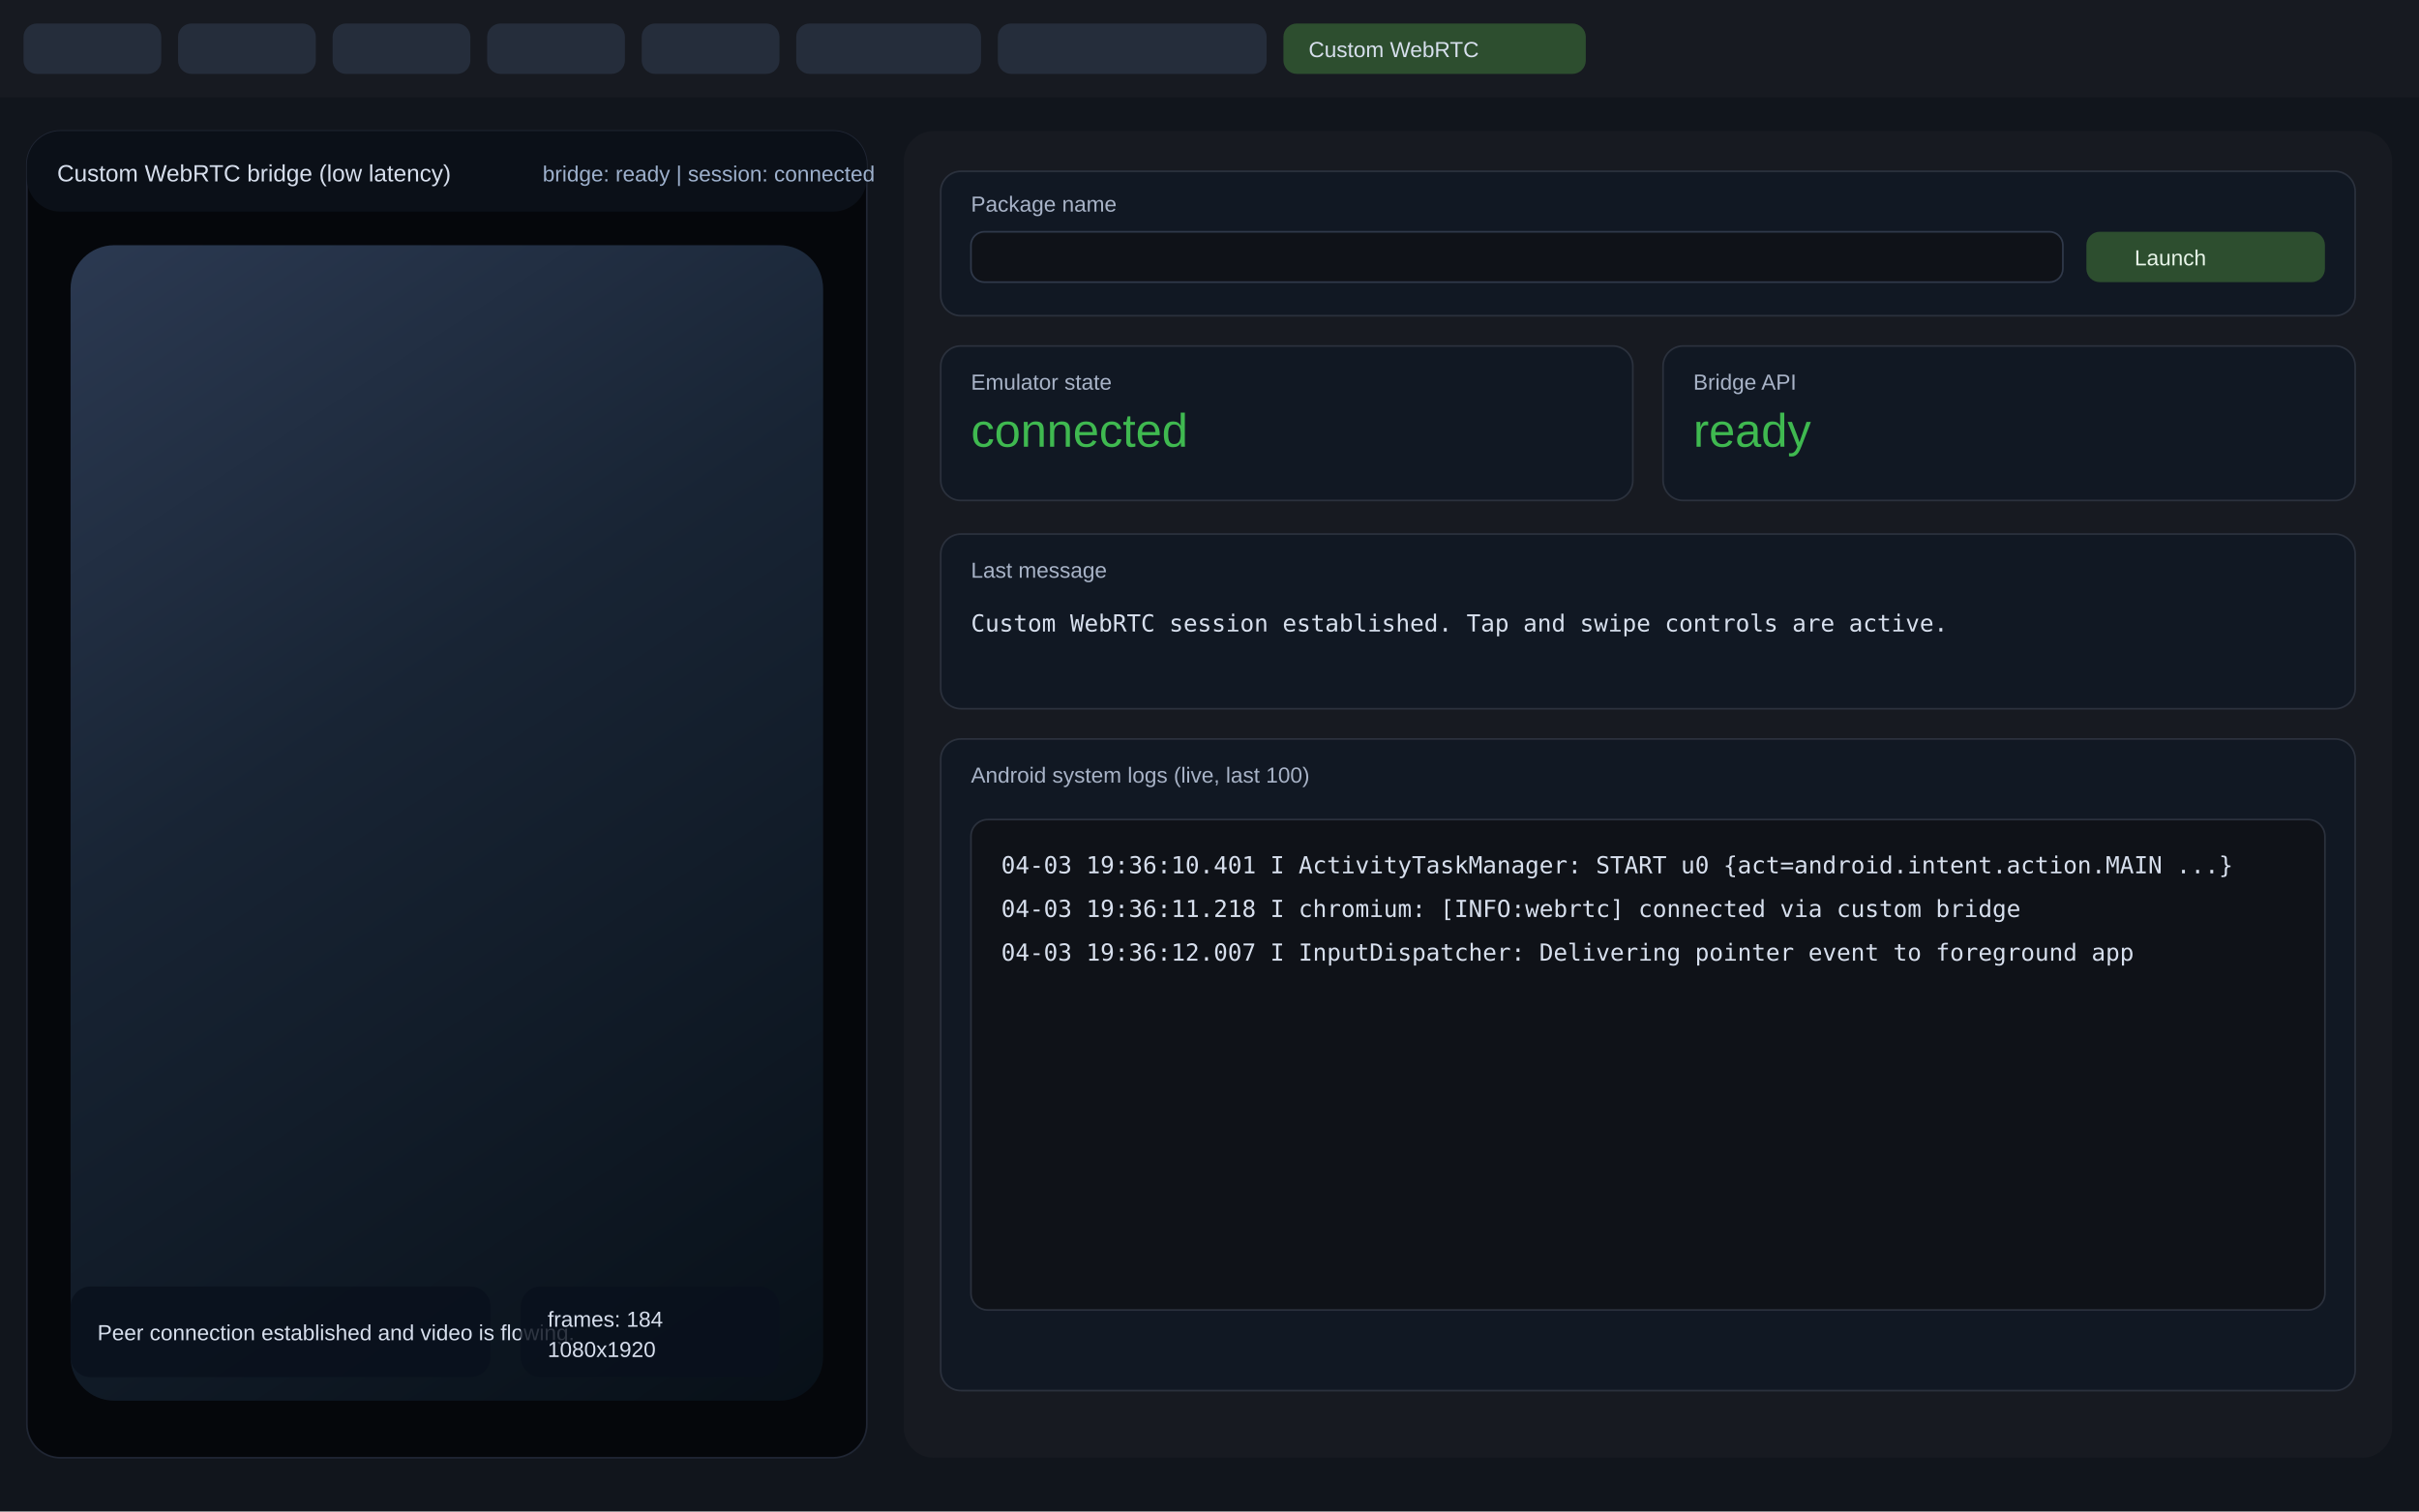
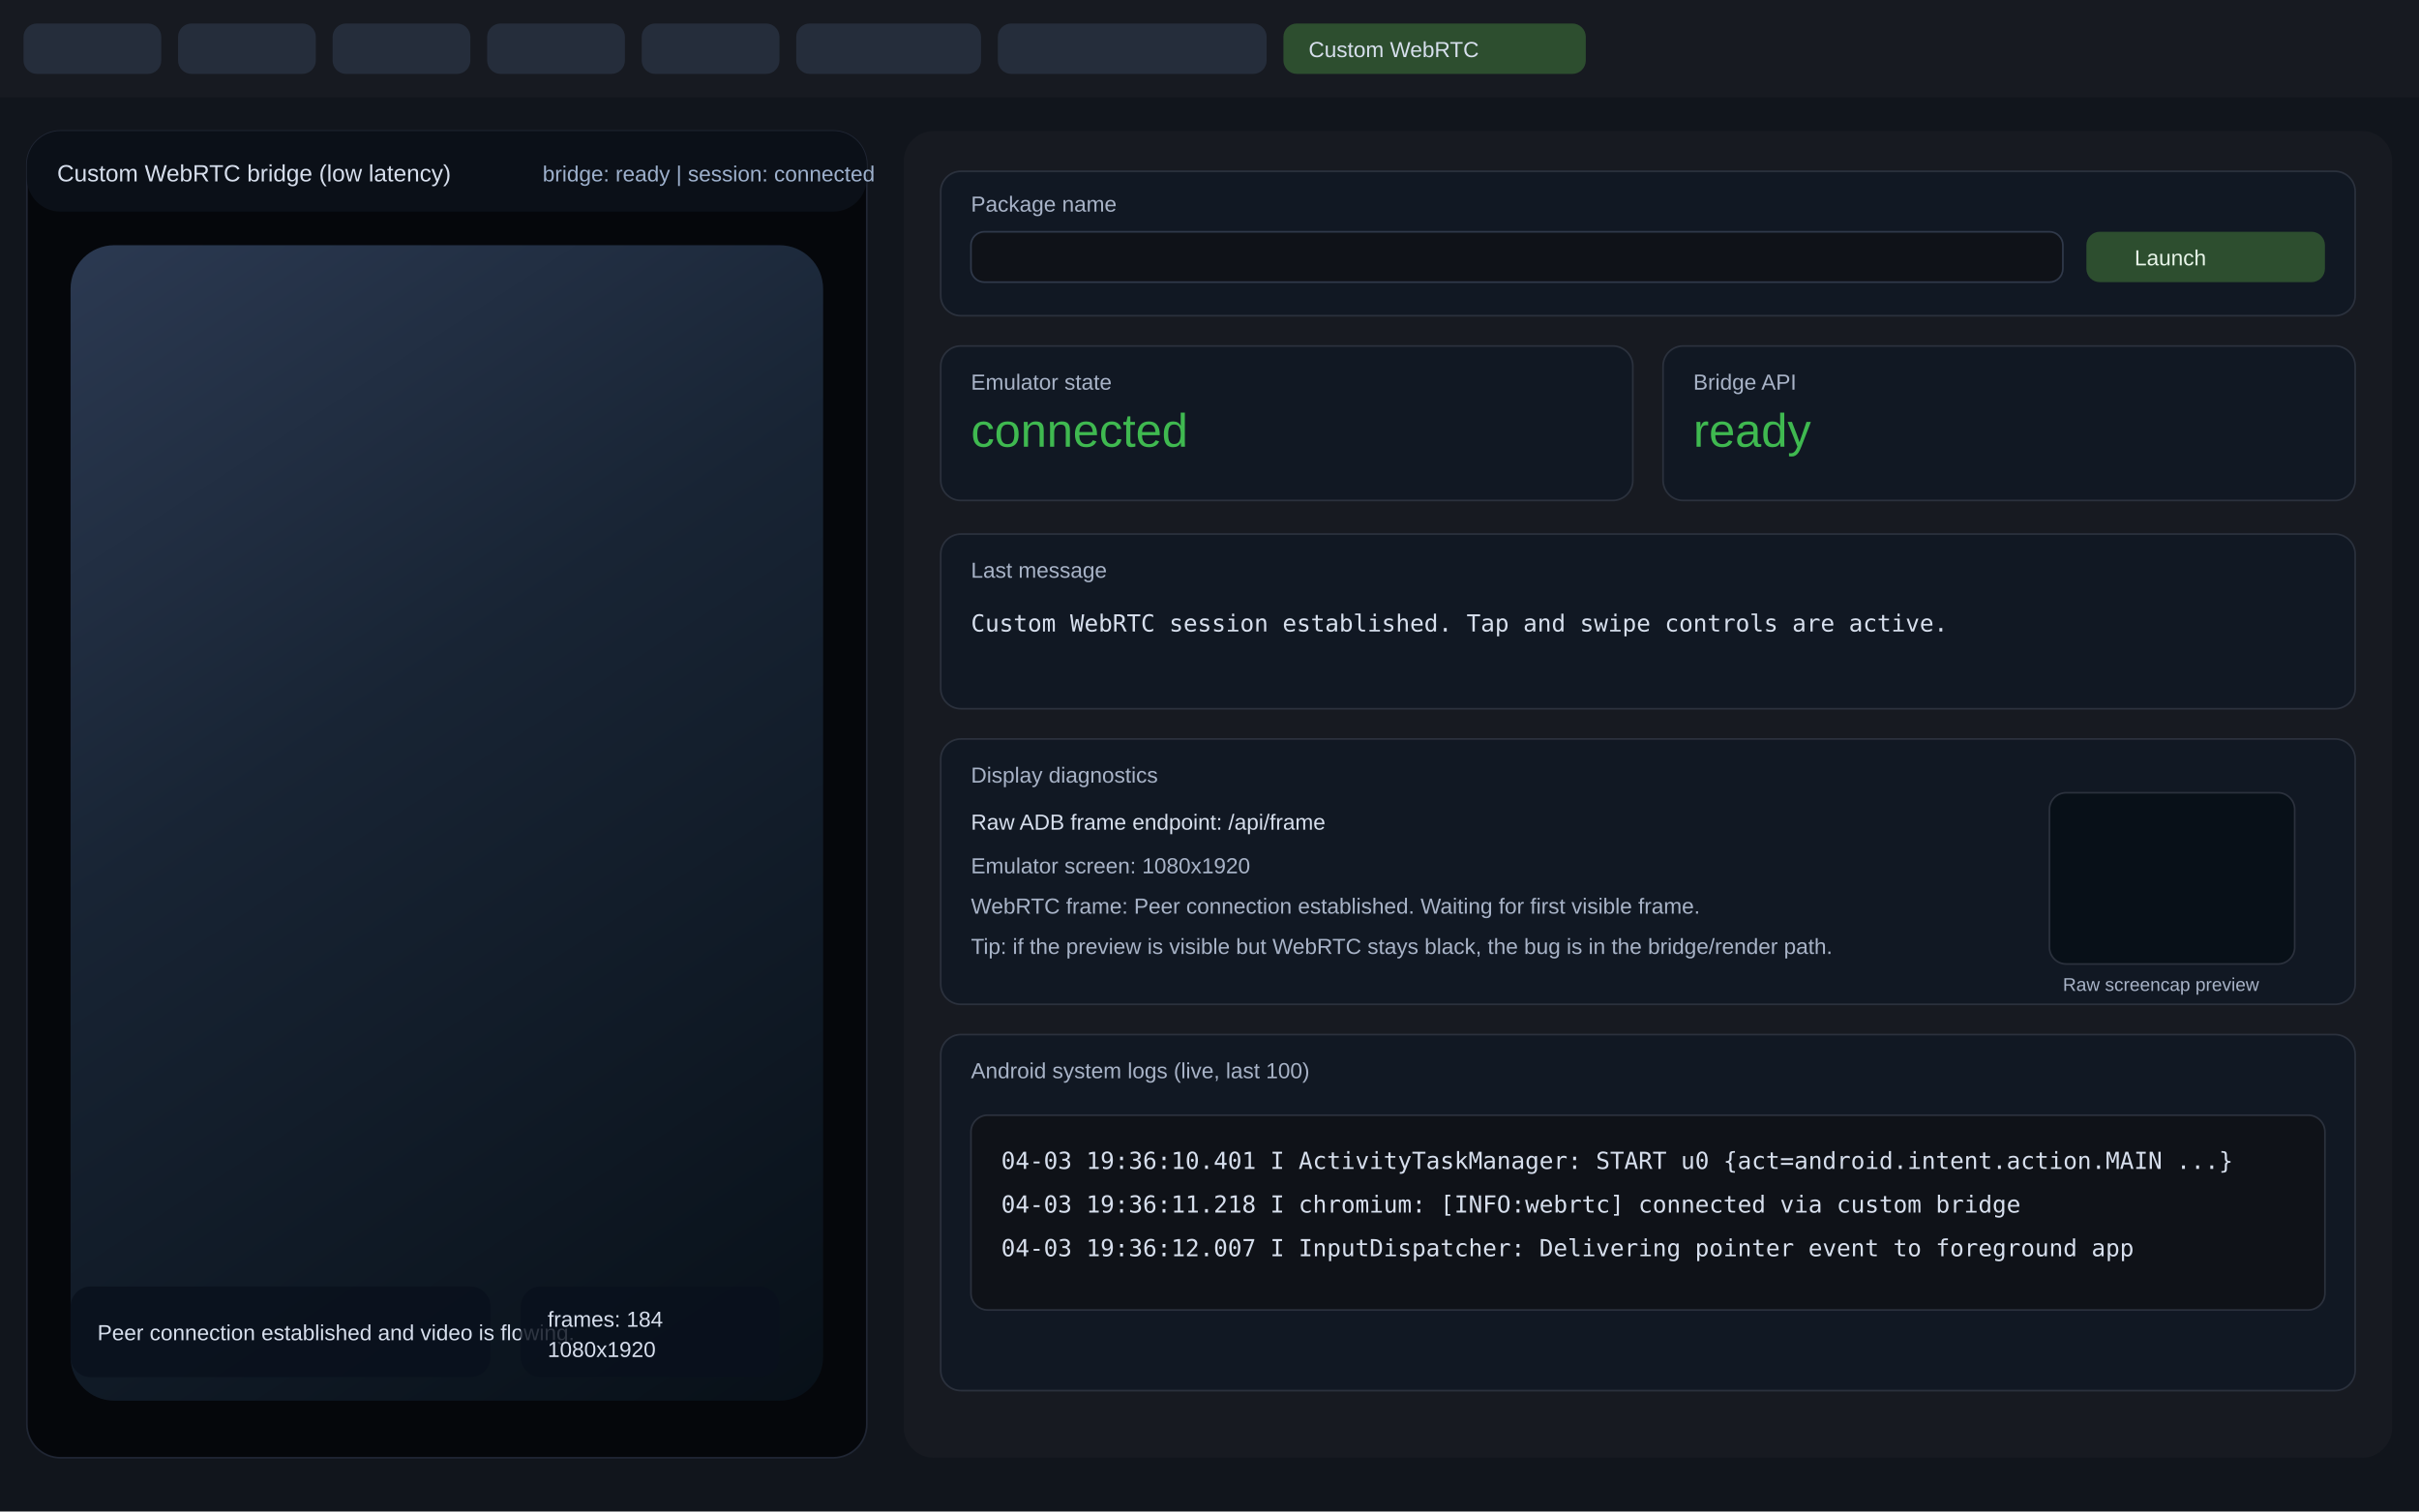
<svg xmlns="http://www.w3.org/2000/svg" width="1440" height="900" viewBox="0 0 1440 900" fill="none">
  <rect width="1440" height="900" fill="#11151C" />
  <rect x="0" y="0" width="1440" height="58" fill="#171A21" />
  <rect x="14" y="14" width="82" height="30" rx="8" fill="#252D3B" />
  <rect x="106" y="14" width="82" height="30" rx="8" fill="#252D3B" />
  <rect x="198" y="14" width="82" height="30" rx="8" fill="#252D3B" />
  <rect x="290" y="14" width="82" height="30" rx="8" fill="#252D3B" />
  <rect x="382" y="14" width="82" height="30" rx="8" fill="#252D3B" />
  <rect x="474" y="14" width="110" height="30" rx="8" fill="#252D3B" />
  <rect x="594" y="14" width="160" height="30" rx="8" fill="#252D3B" />
  <rect x="764" y="14" width="180" height="30" rx="8" fill="#2D4E2F" />
  <text x="779" y="34" fill="#D7DFED" font-family="Segoe UI, Arial, sans-serif" font-size="13">Custom WebRTC</text>
  <rect x="16" y="78" width="500" height="790" rx="20" fill="#05070B" stroke="#202634" />
  <rect x="16" y="78" width="500" height="48" rx="20" fill="#0B1018" />
  <text x="34" y="108" fill="#D7DFED" font-family="Segoe UI, Arial, sans-serif" font-size="14">Custom WebRTC bridge (low latency)</text>
  <text x="323" y="108" fill="#9DB0CC" font-family="Segoe UI, Arial, sans-serif" font-size="13">bridge: ready | session: connected</text>
  <rect x="42" y="146" width="448" height="688" rx="26" fill="url(#screen)" />
  <rect x="42" y="766" width="250" height="54" rx="12" fill="#09111C" fill-opacity="0.82" />
  <text x="58" y="798" fill="#D7DFED" font-family="Segoe UI, Arial, sans-serif" font-size="13">Peer connection established and video is flowing.</text>
  <rect x="310" y="766" width="154" height="54" rx="12" fill="#09111C" fill-opacity="0.82" />
  <text x="326" y="790" fill="#D7DFED" font-family="Segoe UI, Arial, sans-serif" font-size="13">frames: 184</text>
  <text x="326" y="808" fill="#D7DFED" font-family="Segoe UI, Arial, sans-serif" font-size="13">1080x1920</text>
  <rect x="538" y="78" width="886" height="790" rx="18" fill="#171A21" />
  <rect x="560" y="102" width="842" height="86" rx="12" fill="#111823" stroke="#2B313D" />
  <text x="578" y="126" fill="#A8B3C7" font-family="Segoe UI, Arial, sans-serif" font-size="13">Package name</text>
  <rect x="578" y="138" width="650" height="30" rx="8" fill="#0F1218" stroke="#30394A" />
  <rect x="1242" y="138" width="142" height="30" rx="8" fill="#2D4E2F" />
  <text x="1292" y="158" text-anchor="middle" fill="#E8F5E9" font-family="Segoe UI, Arial, sans-serif" font-size="13">Launch</text>
  <rect x="560" y="206" width="412" height="92" rx="12" fill="#111823" stroke="#2B313D" />
  <rect x="990" y="206" width="412" height="92" rx="12" fill="#111823" stroke="#2B313D" />
  <text x="578" y="232" fill="#A8B3C7" font-family="Segoe UI, Arial, sans-serif" font-size="13">Emulator state</text>
  <text x="578" y="266" fill="#3FB950" font-family="Segoe UI, Arial, sans-serif" font-size="28">connected</text>
  <text x="1008" y="232" fill="#A8B3C7" font-family="Segoe UI, Arial, sans-serif" font-size="13">Bridge API</text>
  <text x="1008" y="266" fill="#3FB950" font-family="Segoe UI, Arial, sans-serif" font-size="28">ready</text>
  <rect x="560" y="318" width="842" height="104" rx="12" fill="#111823" stroke="#2B313D" />
  <text x="578" y="344" fill="#A8B3C7" font-family="Segoe UI, Arial, sans-serif" font-size="13">Last message</text>
  <text x="578" y="376" fill="#D7DFED" font-family="Consolas, monospace" font-size="14">Custom WebRTC session established. Tap and swipe controls are active.</text>
-   <rect x="560" y="440" width="842" height="388" rx="12" fill="#111823" stroke="#2B313D" />
-   <text x="578" y="466" fill="#A8B3C7" font-family="Segoe UI, Arial, sans-serif" font-size="13">Android system logs (live, last 100)</text>
-   <rect x="578" y="488" width="806" height="292" rx="10" fill="#0F1218" stroke="#2B313D" />
-   <text x="596" y="520" fill="#D7DFED" font-family="Consolas, monospace" font-size="14">04-03 19:36:10.401 I ActivityTaskManager: START u0 {act=android.intent.action.MAIN ...}</text>
-   <text x="596" y="546" fill="#D7DFED" font-family="Consolas, monospace" font-size="14">04-03 19:36:11.218 I chromium: [INFO:webrtc] connected via custom bridge</text>
-   <text x="596" y="572" fill="#D7DFED" font-family="Consolas, monospace" font-size="14">04-03 19:36:12.007 I InputDispatcher: Delivering pointer event to foreground app</text>
+   <rect x="560" y="440" width="842" height="158" rx="12" fill="#111823" stroke="#2B313D" />
+   <text x="578" y="466" fill="#A8B3C7" font-family="Segoe UI, Arial, sans-serif" font-size="13">Display diagnostics</text>
+   <text x="578" y="494" fill="#D7DFED" font-family="Segoe UI, Arial, sans-serif" font-size="13">Raw ADB frame endpoint: /api/frame</text>
+   <text x="578" y="520" fill="#A8B3C7" font-family="Segoe UI, Arial, sans-serif" font-size="13">Emulator screen: 1080x1920</text>
+   <text x="578" y="544" fill="#A8B3C7" font-family="Segoe UI, Arial, sans-serif" font-size="13">WebRTC frame: Peer connection established. Waiting for first visible frame.</text>
+   <text x="578" y="568" fill="#A8B3C7" font-family="Segoe UI, Arial, sans-serif" font-size="13">Tip: if the preview is visible but WebRTC stays black, the bug is in the bridge/render path.</text>
+   <rect x="1220" y="472" width="146" height="102" rx="10" fill="url(#screen)" stroke="#2B313D" />
+   <text x="1228" y="590" fill="#A8B3C7" font-family="Segoe UI, Arial, sans-serif" font-size="11">Raw screencap preview</text>
+   <rect x="560" y="616" width="842" height="212" rx="12" fill="#111823" stroke="#2B313D" />
+   <text x="578" y="642" fill="#A8B3C7" font-family="Segoe UI, Arial, sans-serif" font-size="13">Android system logs (live, last 100)</text>
+   <rect x="578" y="664" width="806" height="116" rx="10" fill="#0F1218" stroke="#2B313D" />
+   <text x="596" y="696" fill="#D7DFED" font-family="Consolas, monospace" font-size="14">04-03 19:36:10.401 I ActivityTaskManager: START u0 {act=android.intent.action.MAIN ...}</text>
+   <text x="596" y="722" fill="#D7DFED" font-family="Consolas, monospace" font-size="14">04-03 19:36:11.218 I chromium: [INFO:webrtc] connected via custom bridge</text>
+   <text x="596" y="748" fill="#D7DFED" font-family="Consolas, monospace" font-size="14">04-03 19:36:12.007 I InputDispatcher: Delivering pointer event to foreground app</text>
  <defs>
    <linearGradient id="screen" x1="42" y1="146" x2="490" y2="834" gradientUnits="userSpaceOnUse">
      <stop stop-color="#2B3951" />
      <stop offset="0.4" stop-color="#182434" />
      <stop offset="1" stop-color="#081018" />
    </linearGradient>
  </defs>
</svg>
